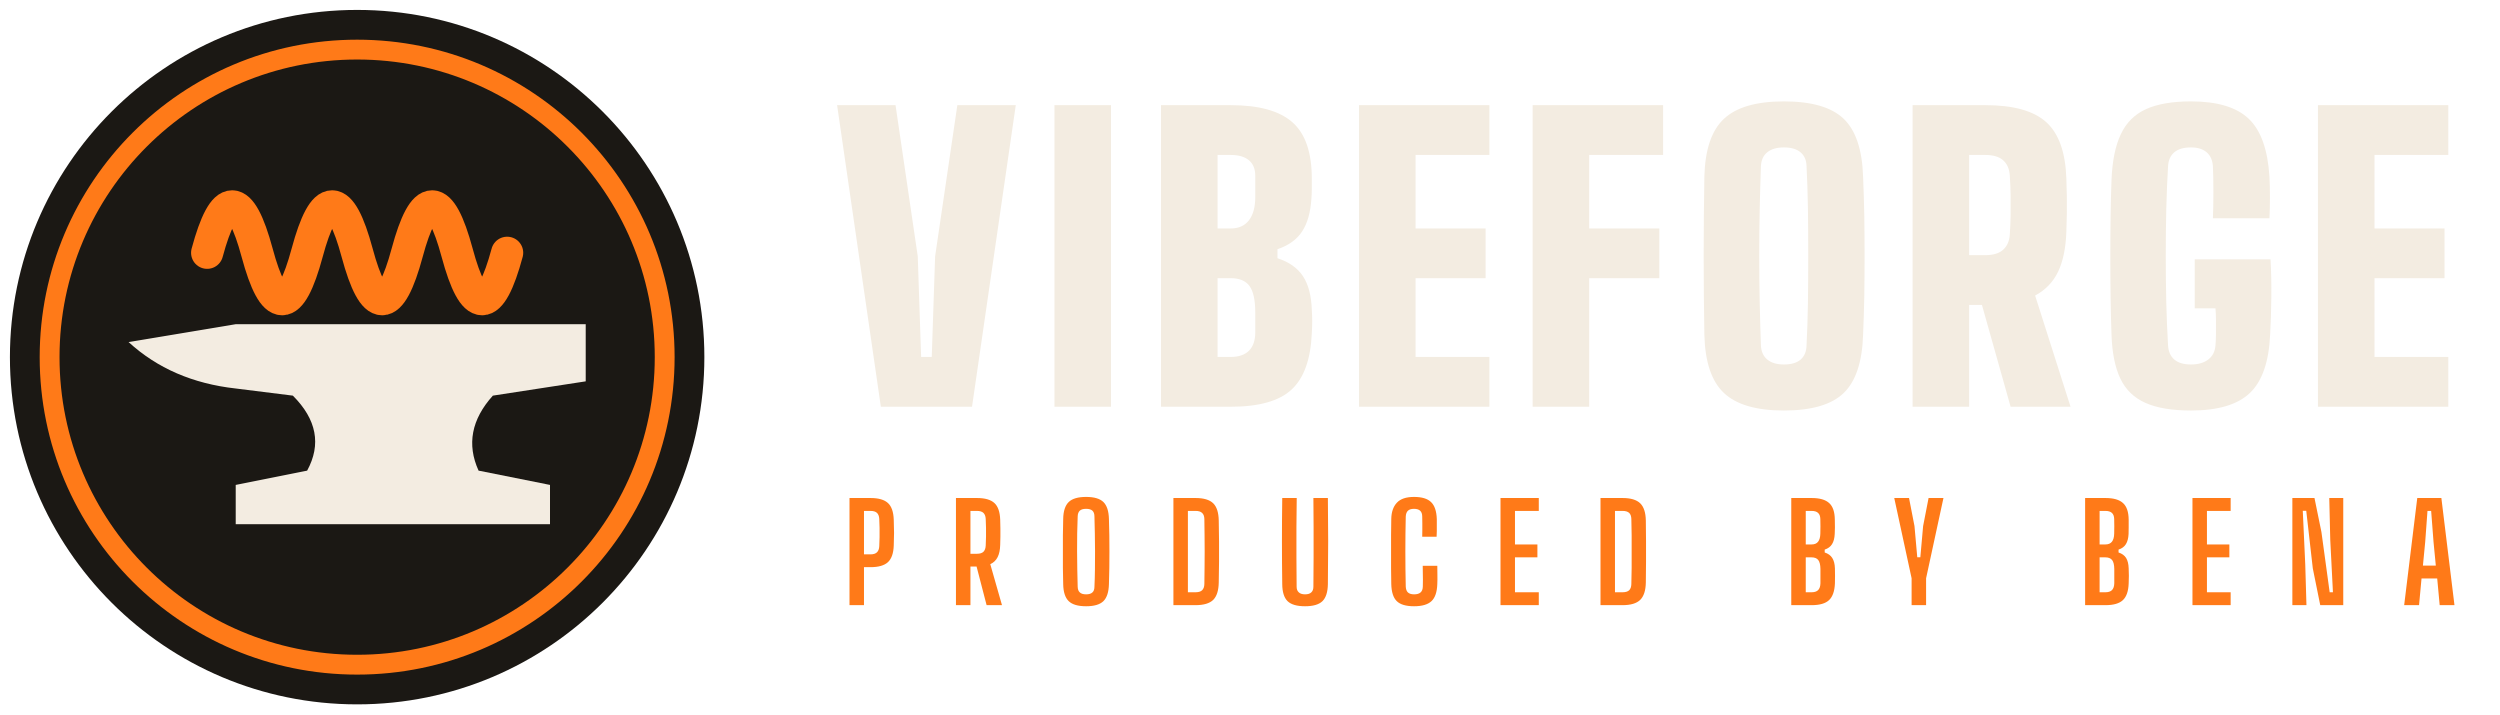
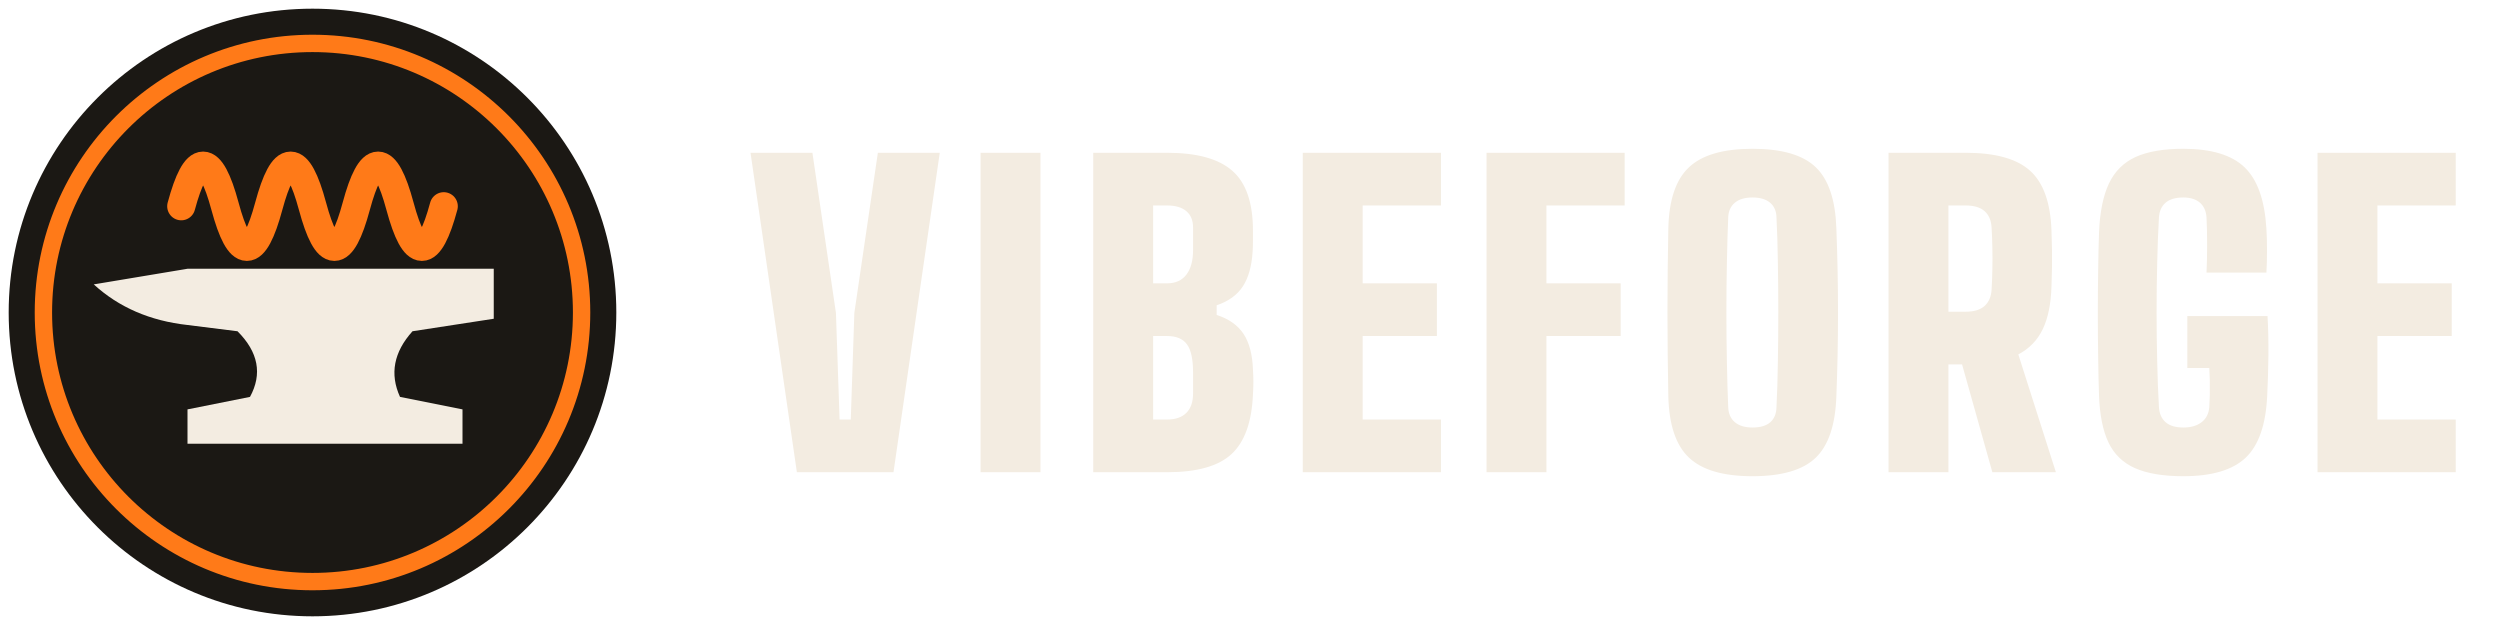
- <svg xmlns="http://www.w3.org/2000/svg" viewBox="0 0 252 72" width="252" height="72" role="img" aria-label="Vibeforge, produced by Bena">
+ <svg xmlns="http://www.w3.org/2000/svg" viewBox="0 0 288 72" width="288" height="72" role="img" aria-label="Vibeforge">
  <circle cx="36" cy="36" r="35" fill="#1b1814" />
  <circle cx="36" cy="36" r="31" fill="none" stroke="#ff7a18" stroke-width="2" />
-   <g transform="translate(36 37) scale(0.36) translate(-114 -128)">
+   <g transform="translate(36 36) scale(0.36) translate(-120 -130)">
    <path fill="#f3ece1" d="M50 121 L80 116 H178 V132 L152 136 Q143 146 148 157 L168 161 V172 H80 V161 L100 157 Q106 146 96 136 L80 134 Q62 132 50 121 Z" />
-     <path fill="none" stroke="#ff7a18" stroke-width="9" stroke-linecap="round" stroke-linejoin="round" d="M72 96 q7 -26 14 0 t14 0 t14 0 t14 0 t14 0 t14 0" />
+     <path fill="none" stroke="#ff7a18" stroke-width="9" stroke-linecap="round" stroke-linejoin="round" d="M78 96 q7 -26 14 0 t14 0 t14 0 t14 0 t14 0 t14 0" />
  </g>
-   <path fill="#f3ece1" d="M97.98 41L88.79 41L84.38 10.60L90.27 10.60L92.51 25.84L92.85 35.98L93.92 35.98L94.26 25.84L96.50 10.60L102.39 10.60M111.99 41L106.29 41L106.29 10.60L111.99 10.60M124.06 41L117.03 41L117.03 10.60L124.06 10.60Q128.32 10.60 130.27 12.32Q132.23 14.04 132.23 18.01L132.23 19.04Q132.23 19.53 132.19 20.02Q132.06 22.09 131.26 23.32Q130.46 24.55 128.77 25.12L128.77 26.03Q130.52 26.60 131.34 27.84Q132.16 29.09 132.23 31.23Q132.27 31.86 132.27 32.39Q132.27 32.92 132.23 33.59Q132.06 37.54 130.19 39.27Q128.32 41 124.06 41M122.73 28.04L122.73 35.98L124.06 35.98Q125.26 35.98 125.90 35.35Q126.53 34.71 126.53 33.51L126.53 31.50Q126.53 29.62 125.95 28.83Q125.37 28.04 124.06 28.04L122.73 28.04M122.73 15.62L122.73 23.03L124.06 23.03Q125.26 23.03 125.90 22.20Q126.53 21.37 126.53 19.87L126.53 17.71Q126.53 16.70 125.90 16.16Q125.26 15.62 124.06 15.62M150.13 41L136.99 41L136.99 10.60L150.13 10.60L150.13 15.62L142.69 15.62L142.69 23.03L149.75 23.03L149.75 28.04L142.69 28.04L142.69 35.98L150.13 35.98M160.19 41L154.49 41L154.49 10.60L167.64 10.60L167.64 15.62L160.19 15.62L160.19 23.03L167.26 23.03L167.26 28.04L160.19 28.04M179.82 41.38Q175.64 41.38 173.77 39.61Q171.90 37.85 171.80 33.74Q171.77 31.88 171.75 29.87Q171.73 27.85 171.73 25.78Q171.73 23.71 171.75 21.70Q171.77 19.68 171.80 17.82Q171.90 13.73 173.77 11.98Q175.64 10.22 179.82 10.22Q184.02 10.22 185.85 11.98Q187.67 13.73 187.80 17.82Q187.88 19.72 187.92 21.73Q187.95 23.75 187.95 25.81Q187.95 27.87 187.92 29.88Q187.88 31.88 187.80 33.74Q187.67 37.85 185.85 39.61Q184.02 41.38 179.82 41.38M179.82 36.74Q180.94 36.74 181.51 36.24Q182.08 35.74 182.10 34.81Q182.20 32.87 182.24 30.55Q182.27 28.23 182.27 25.78Q182.27 23.33 182.24 21.01Q182.20 18.69 182.10 16.76Q182.08 15.84 181.49 15.35Q180.91 14.86 179.82 14.86Q178.74 14.86 178.14 15.35Q177.54 15.84 177.50 16.76Q177.43 18.69 177.38 21.01Q177.33 23.33 177.33 25.78Q177.33 28.23 177.38 30.55Q177.43 32.87 177.50 34.81Q177.54 35.74 178.14 36.24Q178.74 36.74 179.82 36.74M198.49 41L192.79 41L192.79 10.60L200.12 10.60Q204.38 10.60 206.27 12.32Q208.16 14.04 208.29 18.01Q208.33 19.07 208.34 19.87Q208.35 20.67 208.34 21.47Q208.33 22.27 208.29 23.33Q208.21 25.80 207.46 27.38Q206.71 28.95 205.14 29.79L208.71 41L202.67 41L199.78 30.74L198.49 30.74L198.49 41M198.49 15.62L198.49 25.72L200.12 25.72Q201.32 25.72 201.92 25.17Q202.53 24.62 202.59 23.63Q202.65 22.70 202.67 21.69Q202.68 20.67 202.67 19.65Q202.65 18.64 202.59 17.71Q202.53 16.70 201.92 16.16Q201.32 15.62 200.12 15.62M220.85 41.38Q217.98 41.38 216.26 40.61Q214.53 39.84 213.73 38.16Q212.93 36.48 212.84 33.74Q212.78 32.15 212.75 30.10Q212.72 28.06 212.72 25.89Q212.72 23.73 212.75 21.71Q212.78 19.70 212.84 18.16Q212.95 15.27 213.78 13.53Q214.60 11.78 216.32 11Q218.04 10.22 220.85 10.22Q224.84 10.22 226.68 11.98Q228.51 13.73 228.76 17.82Q228.81 18.69 228.81 19.90Q228.81 21.11 228.76 22L223.06 22Q223.11 20.94 223.11 19.37Q223.11 17.80 223.06 16.76Q223 15.84 222.43 15.35Q221.86 14.86 220.85 14.86Q219.75 14.86 219.17 15.35Q218.59 15.84 218.54 16.76Q218.42 18.75 218.36 21.06Q218.31 23.37 218.31 25.78Q218.31 28.19 218.36 30.50Q218.42 32.81 218.54 34.81Q218.59 35.74 219.17 36.24Q219.75 36.74 220.85 36.74Q221.94 36.74 222.59 36.24Q223.25 35.74 223.32 34.81Q223.36 34.37 223.37 33.66Q223.38 32.94 223.37 32.23Q223.36 31.52 223.32 31.08L221.23 31.08L221.23 26.14L228.87 26.14Q228.97 27.87 228.95 29.93Q228.93 31.99 228.83 33.74Q228.64 37.85 226.79 39.61Q224.94 41.38 220.85 41.38M246.79 41L233.65 41L233.65 10.60L246.79 10.60L246.79 15.62L239.35 15.62L239.35 23.03L246.41 23.03L246.41 28.04L239.35 28.04L239.35 35.98L246.79 35.98" />
-   <path fill="#ff7a18" d="M87.09 61L85.63 61L85.63 50.20L87.75 50.20Q88.96 50.20 89.51 50.71Q90.05 51.21 90.09 52.39Q90.12 53.12 90.12 53.72Q90.12 54.32 90.09 54.99Q90.05 56.15 89.51 56.66Q88.96 57.17 87.75 57.17L87.09 57.17L87.09 61M87.09 51.50L87.09 55.88L87.75 55.88Q88.19 55.88 88.40 55.67Q88.61 55.47 88.63 55.06Q88.65 54.63 88.66 54.16Q88.67 53.68 88.66 53.21Q88.65 52.74 88.63 52.31Q88.61 51.90 88.40 51.70Q88.19 51.50 87.75 51.50M97.82 61L96.36 61L96.36 50.20L98.48 50.20Q99.69 50.20 100.24 50.71Q100.78 51.21 100.82 52.39Q100.84 52.88 100.84 53.29Q100.85 53.70 100.84 54.09Q100.84 54.49 100.82 54.92Q100.80 55.69 100.56 56.16Q100.32 56.64 99.82 56.87L101 61L99.45 61L98.44 57.11L97.82 57.11L97.82 61M97.82 51.50L97.82 55.82L98.48 55.82Q98.92 55.82 99.13 55.62Q99.34 55.41 99.36 55Q99.38 54.57 99.39 54.11Q99.40 53.66 99.39 53.20Q99.38 52.74 99.36 52.31Q99.34 51.90 99.13 51.70Q98.92 51.50 98.48 51.50M109.48 61.11Q108.26 61.11 107.73 60.60Q107.19 60.08 107.17 58.88Q107.15 58.07 107.14 57.25Q107.14 56.42 107.14 55.60Q107.14 54.77 107.14 53.95Q107.15 53.13 107.17 52.31Q107.19 51.12 107.73 50.60Q108.26 50.09 109.48 50.09Q110.69 50.09 111.22 50.60Q111.75 51.12 111.78 52.31Q111.81 53.14 111.82 53.96Q111.83 54.78 111.83 55.61Q111.83 56.43 111.82 57.25Q111.81 58.07 111.78 58.88Q111.75 60.08 111.22 60.60Q110.69 61.11 109.48 61.11M109.48 59.91Q109.91 59.91 110.11 59.72Q110.32 59.54 110.32 59.14Q110.36 58.30 110.37 57.40Q110.38 56.50 110.38 55.58Q110.38 54.66 110.36 53.77Q110.35 52.88 110.32 52.06Q110.32 51.66 110.11 51.47Q109.90 51.29 109.48 51.29Q109.05 51.29 108.85 51.47Q108.64 51.66 108.63 52.06Q108.60 52.88 108.58 53.77Q108.57 54.66 108.57 55.58Q108.57 56.50 108.59 57.40Q108.60 58.30 108.63 59.14Q108.64 59.54 108.85 59.72Q109.05 59.91 109.48 59.91M120.51 61L118.28 61L118.28 50.20L120.52 50.20Q121.74 50.20 122.29 50.73Q122.83 51.26 122.85 52.48Q122.87 53.60 122.88 54.59Q122.89 55.59 122.88 56.60Q122.87 57.60 122.85 58.71Q122.83 59.93 122.29 60.47Q121.74 61 120.51 61M119.74 51.50L119.74 59.70L120.51 59.70Q120.96 59.70 121.17 59.50Q121.39 59.29 121.40 58.87Q121.42 58.05 121.42 57.23Q121.43 56.41 121.43 55.59Q121.43 54.78 121.42 53.96Q121.42 53.14 121.40 52.31Q121.39 51.90 121.17 51.70Q120.96 51.50 120.52 51.50M131.55 61.11Q130.32 61.11 129.79 60.60Q129.26 60.08 129.25 58.88Q129.22 56.72 129.22 54.54Q129.22 52.35 129.25 50.20L130.71 50.20Q130.69 51.64 130.68 53.15Q130.68 54.67 130.68 56.18Q130.69 57.70 130.70 59.14Q130.70 59.52 130.92 59.71Q131.13 59.91 131.55 59.91Q131.98 59.91 132.18 59.71Q132.39 59.52 132.39 59.14Q132.40 57.70 132.41 56.18Q132.42 54.67 132.41 53.15Q132.41 51.64 132.39 50.20L133.85 50.20Q133.88 52.35 133.88 54.54Q133.88 56.72 133.85 58.88Q133.83 60.08 133.30 60.60Q132.77 61.11 131.55 61.11M142.54 61.11Q141.31 61.11 140.79 60.59Q140.27 60.08 140.24 58.87Q140.23 58.12 140.22 57.29Q140.22 56.46 140.22 55.60Q140.22 54.74 140.22 53.91Q140.23 53.08 140.24 52.31Q140.26 51.26 140.80 50.68Q141.34 50.09 142.53 50.09Q143.72 50.09 144.25 50.61Q144.79 51.12 144.83 52.33Q144.83 52.56 144.83 52.89Q144.83 53.22 144.83 53.54Q144.82 53.86 144.81 54.10L143.36 54.10Q143.36 53.80 143.37 53.45Q143.37 53.09 143.37 52.73Q143.37 52.37 143.36 52.07Q143.36 51.67 143.15 51.48Q142.94 51.29 142.53 51.29Q142.12 51.29 141.92 51.48Q141.72 51.67 141.70 52.07Q141.68 52.93 141.67 53.81Q141.66 54.70 141.66 55.60Q141.66 56.50 141.67 57.39Q141.68 58.28 141.70 59.13Q141.72 59.53 141.92 59.72Q142.13 59.91 142.54 59.91Q142.98 59.91 143.19 59.72Q143.41 59.53 143.42 59.13Q143.42 58.83 143.43 58.45Q143.43 58.08 143.42 57.71Q143.42 57.33 143.41 57.03L144.88 57.03Q144.89 57.48 144.89 57.95Q144.90 58.43 144.88 58.87Q144.84 60.08 144.30 60.59Q143.75 61.11 142.54 61.11M155.11 61L151.25 61L151.25 50.20L155.11 50.20L155.11 51.50L152.71 51.50L152.71 54.88L154.97 54.88L154.97 56.18L152.71 56.18L152.71 59.70L155.11 59.70M163.56 61L161.33 61L161.33 50.20L163.56 50.20Q164.78 50.20 165.33 50.73Q165.88 51.26 165.90 52.48Q165.92 53.60 165.92 54.59Q165.93 55.59 165.92 56.60Q165.92 57.60 165.90 58.71Q165.88 59.93 165.33 60.47Q164.78 61 163.56 61M162.79 51.50L162.79 59.70L163.56 59.70Q164 59.70 164.22 59.50Q164.43 59.29 164.44 58.87Q164.46 58.05 164.47 57.23Q164.47 56.41 164.47 55.59Q164.47 54.78 164.47 53.96Q164.46 53.14 164.44 52.31Q164.43 51.90 164.22 51.70Q164 51.50 163.56 51.50M182.61 61L180.56 61L180.56 50.20L182.61 50.20Q183.83 50.20 184.38 50.71Q184.94 51.21 184.95 52.39Q184.96 52.82 184.96 53.16Q184.96 53.50 184.94 53.82Q184.91 54.47 184.67 54.85Q184.44 55.23 183.93 55.40L183.93 55.69Q184.45 55.86 184.69 56.24Q184.94 56.63 184.96 57.29Q184.97 57.70 184.97 58.05Q184.97 58.39 184.96 58.81Q184.91 59.98 184.37 60.49Q183.83 61 182.61 61M182.02 56.18L182.02 59.70L182.61 59.70Q183.05 59.70 183.27 59.48Q183.49 59.25 183.50 58.79Q183.50 58.41 183.50 58.07Q183.50 57.73 183.50 57.35Q183.49 56.72 183.28 56.45Q183.07 56.18 182.59 56.18L182.02 56.18M182.02 51.50L182.02 54.88L182.61 54.88Q183.05 54.88 183.26 54.61Q183.48 54.33 183.49 53.79Q183.50 53.40 183.50 53.05Q183.50 52.70 183.49 52.31Q183.48 51.90 183.26 51.70Q183.05 51.50 182.61 51.50M194.15 61L192.69 61L192.69 58.29L190.94 50.20L192.43 50.20L192.98 53.03L193.26 56.17L193.57 56.17L193.85 53.03L194.40 50.20L195.90 50.20L194.15 58.29M212.23 61L210.18 61L210.18 50.20L212.23 50.20Q213.45 50.20 214 50.71Q214.56 51.21 214.57 52.39Q214.57 52.82 214.57 53.16Q214.57 53.50 214.56 53.82Q214.53 54.47 214.29 54.85Q214.06 55.23 213.55 55.40L213.55 55.69Q214.07 55.86 214.31 56.24Q214.55 56.63 214.57 57.29Q214.59 57.70 214.59 58.05Q214.59 58.39 214.57 58.81Q214.53 59.98 213.99 60.49Q213.45 61 212.23 61M211.64 56.18L211.64 59.70L212.23 59.70Q212.67 59.70 212.89 59.48Q213.11 59.25 213.12 58.79Q213.12 58.41 213.12 58.07Q213.12 57.73 213.12 57.35Q213.11 56.72 212.90 56.45Q212.68 56.18 212.21 56.18L211.64 56.18M211.64 51.50L211.64 54.88L212.23 54.88Q212.66 54.88 212.88 54.61Q213.10 54.33 213.11 53.79Q213.12 53.40 213.12 53.05Q213.12 52.70 213.11 52.31Q213.10 51.90 212.88 51.70Q212.66 51.50 212.23 51.50M224.85 61L221 61L221 50.20L224.85 50.20L224.85 51.50L222.46 51.50L222.46 54.88L224.72 54.88L224.72 56.18L222.46 56.18L222.46 59.70L224.85 59.70M232.49 61L231.07 61L231.07 50.20L233.30 50.20L234 53.63L234.83 59.70L235.16 59.70L234.89 54.43L234.79 50.20L236.20 50.20L236.20 61L233.88 61L233.13 57.29L232.47 51.49L232.12 51.49L232.37 56.91M243.84 61L242.34 61L243.66 50.20L246.09 50.20L247.41 61L245.92 61L245.67 58.31L244.09 58.31L243.84 61M244.46 54.63L244.23 57.01L245.53 57.01L245.30 54.63L245.06 51.50L244.69 51.50" />
+   <path fill="#f3ece1" d="M102.93 54.40L91.80 54.40L86.46 17.60L93.59 17.60L96.30 36.05L96.72 48.33L98.01 48.33L98.42 36.05L101.13 17.60L108.26 17.60M119.86 54.40L112.96 54.40L112.96 17.60L119.86 17.60M134.45 54.40L125.94 54.40L125.94 17.60L134.45 17.60Q139.61 17.60 141.97 19.68Q144.34 21.76 144.34 26.57L144.34 27.81Q144.34 28.41 144.30 29.01Q144.14 31.52 143.17 33Q142.20 34.48 140.16 35.17L140.16 36.28Q142.27 36.97 143.26 38.47Q144.25 39.98 144.34 42.58Q144.39 43.34 144.39 43.98Q144.39 44.63 144.34 45.43Q144.14 50.21 141.87 52.31Q139.61 54.40 134.45 54.40M132.84 38.71L132.84 48.33L134.45 48.33Q135.90 48.33 136.67 47.56Q137.44 46.79 137.44 45.34L137.44 42.90Q137.44 40.62 136.74 39.67Q136.04 38.71 134.45 38.71L132.84 38.71M132.84 23.67L132.84 32.64L134.45 32.64Q135.90 32.64 136.67 31.64Q137.44 30.64 137.44 28.82L137.44 26.20Q137.44 24.98 136.67 24.33Q135.90 23.67 134.45 23.67M166 54.40L150.08 54.40L150.08 17.60L166 17.60L166 23.67L156.98 23.67L156.98 32.64L165.53 32.64L165.53 38.71L156.98 38.71L156.98 48.33L166 48.33M178.15 54.40L171.25 54.40L171.25 17.60L187.16 17.60L187.16 23.67L178.15 23.67L178.15 32.64L186.70 32.64L186.70 38.71L178.15 38.71M201.89 54.86Q196.83 54.86 194.57 52.72Q192.30 50.58 192.19 45.61Q192.14 43.36 192.12 40.92Q192.09 38.48 192.09 35.98Q192.09 33.47 192.12 31.03Q192.14 28.59 192.19 26.34Q192.30 21.39 194.57 19.27Q196.83 17.14 201.89 17.14Q206.97 17.14 209.18 19.27Q211.39 21.39 211.55 26.34Q211.64 28.64 211.69 31.08Q211.74 33.52 211.74 36.01Q211.74 38.51 211.69 40.93Q211.64 43.36 211.55 45.61Q211.39 50.58 209.18 52.72Q206.97 54.86 201.89 54.86M201.89 49.25Q203.25 49.25 203.94 48.64Q204.63 48.03 204.65 46.90Q204.77 44.56 204.81 41.75Q204.86 38.94 204.86 35.98Q204.86 33.01 204.81 30.20Q204.77 27.40 204.65 25.05Q204.63 23.95 203.91 23.35Q203.20 22.75 201.89 22.75Q200.58 22.75 199.86 23.35Q199.13 23.95 199.09 25.05Q198.99 27.40 198.94 30.20Q198.88 33.01 198.88 35.98Q198.88 38.94 198.94 41.75Q198.99 44.56 199.09 46.90Q199.13 48.03 199.86 48.64Q200.58 49.25 201.89 49.25M224.46 54.40L217.56 54.40L217.56 17.60L226.44 17.60Q231.59 17.60 233.88 19.68Q236.17 21.76 236.33 26.57Q236.38 27.86 236.39 28.82Q236.40 29.79 236.39 30.76Q236.38 31.72 236.33 33.01Q236.24 36 235.33 37.91Q234.42 39.82 232.51 40.83L236.84 54.40L229.52 54.40L226.03 41.98L224.46 41.98L224.46 54.40M224.46 23.67L224.46 35.91L226.44 35.91Q227.89 35.91 228.63 35.24Q229.36 34.57 229.43 33.38Q229.50 32.25 229.52 31.02Q229.55 29.79 229.52 28.56Q229.50 27.33 229.43 26.20Q229.36 24.98 228.63 24.33Q227.89 23.67 226.44 23.67M251.52 54.86Q248.05 54.86 245.95 53.93Q243.86 53 242.89 50.96Q241.93 48.93 241.81 45.61Q241.74 43.68 241.71 41.21Q241.67 38.74 241.67 36.11Q241.67 33.49 241.71 31.05Q241.74 28.62 241.81 26.75Q241.95 23.26 242.95 21.14Q243.95 19.03 246.03 18.08Q248.11 17.14 251.52 17.14Q256.35 17.14 258.57 19.27Q260.79 21.39 261.09 26.34Q261.16 27.40 261.16 28.86Q261.16 30.32 261.09 31.40L254.19 31.40Q254.26 30.11 254.26 28.21Q254.26 26.32 254.19 25.05Q254.12 23.95 253.43 23.35Q252.74 22.75 251.52 22.75Q250.18 22.75 249.48 23.35Q248.78 23.95 248.71 25.05Q248.57 27.47 248.51 30.26Q248.44 33.06 248.44 35.98Q248.44 38.90 248.51 41.69Q248.57 44.49 248.71 46.90Q248.78 48.03 249.48 48.64Q250.18 49.25 251.52 49.25Q252.83 49.25 253.62 48.64Q254.42 48.03 254.51 46.90Q254.55 46.37 254.57 45.51Q254.58 44.65 254.57 43.79Q254.55 42.92 254.51 42.39L251.98 42.39L251.98 36.41L261.22 36.41Q261.34 38.51 261.32 41Q261.29 43.50 261.18 45.61Q260.95 50.58 258.71 52.72Q256.46 54.86 251.52 54.86M282.90 54.40L266.98 54.40L266.98 17.60L282.90 17.60L282.90 23.67L273.88 23.67L273.88 32.64L282.44 32.64L282.44 38.71L273.88 38.71L273.88 48.33L282.90 48.33" />
</svg>
